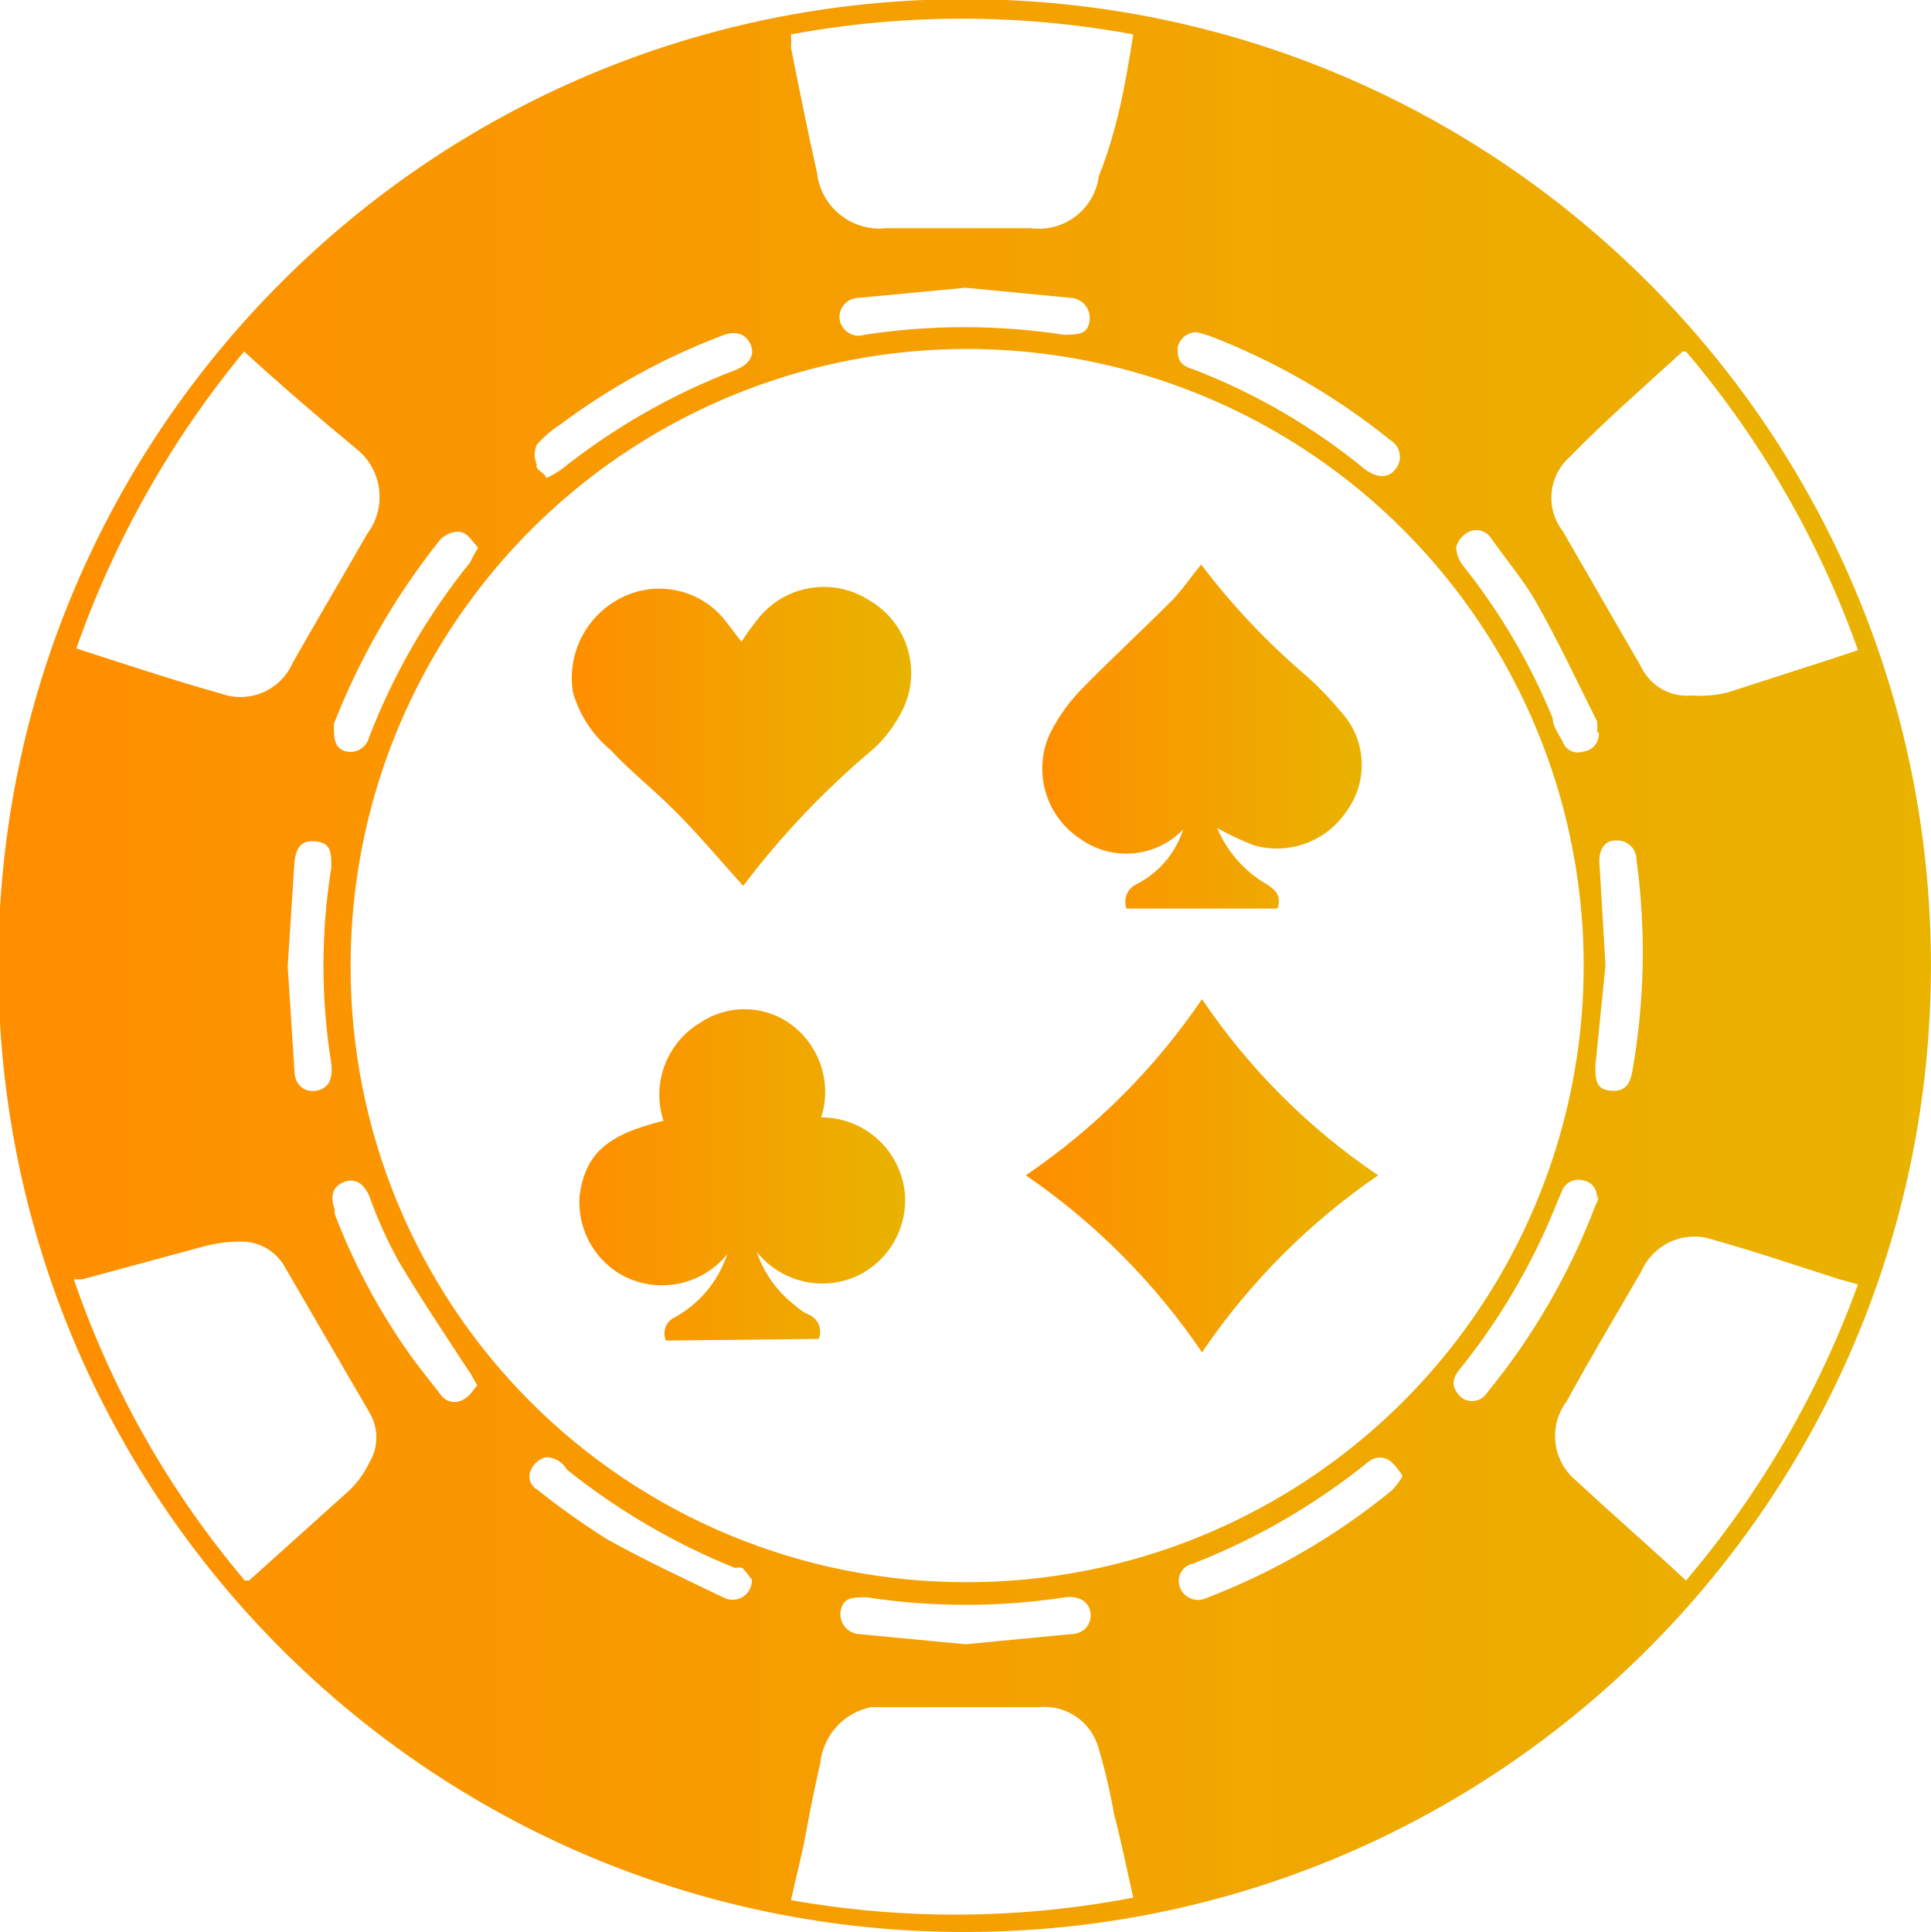
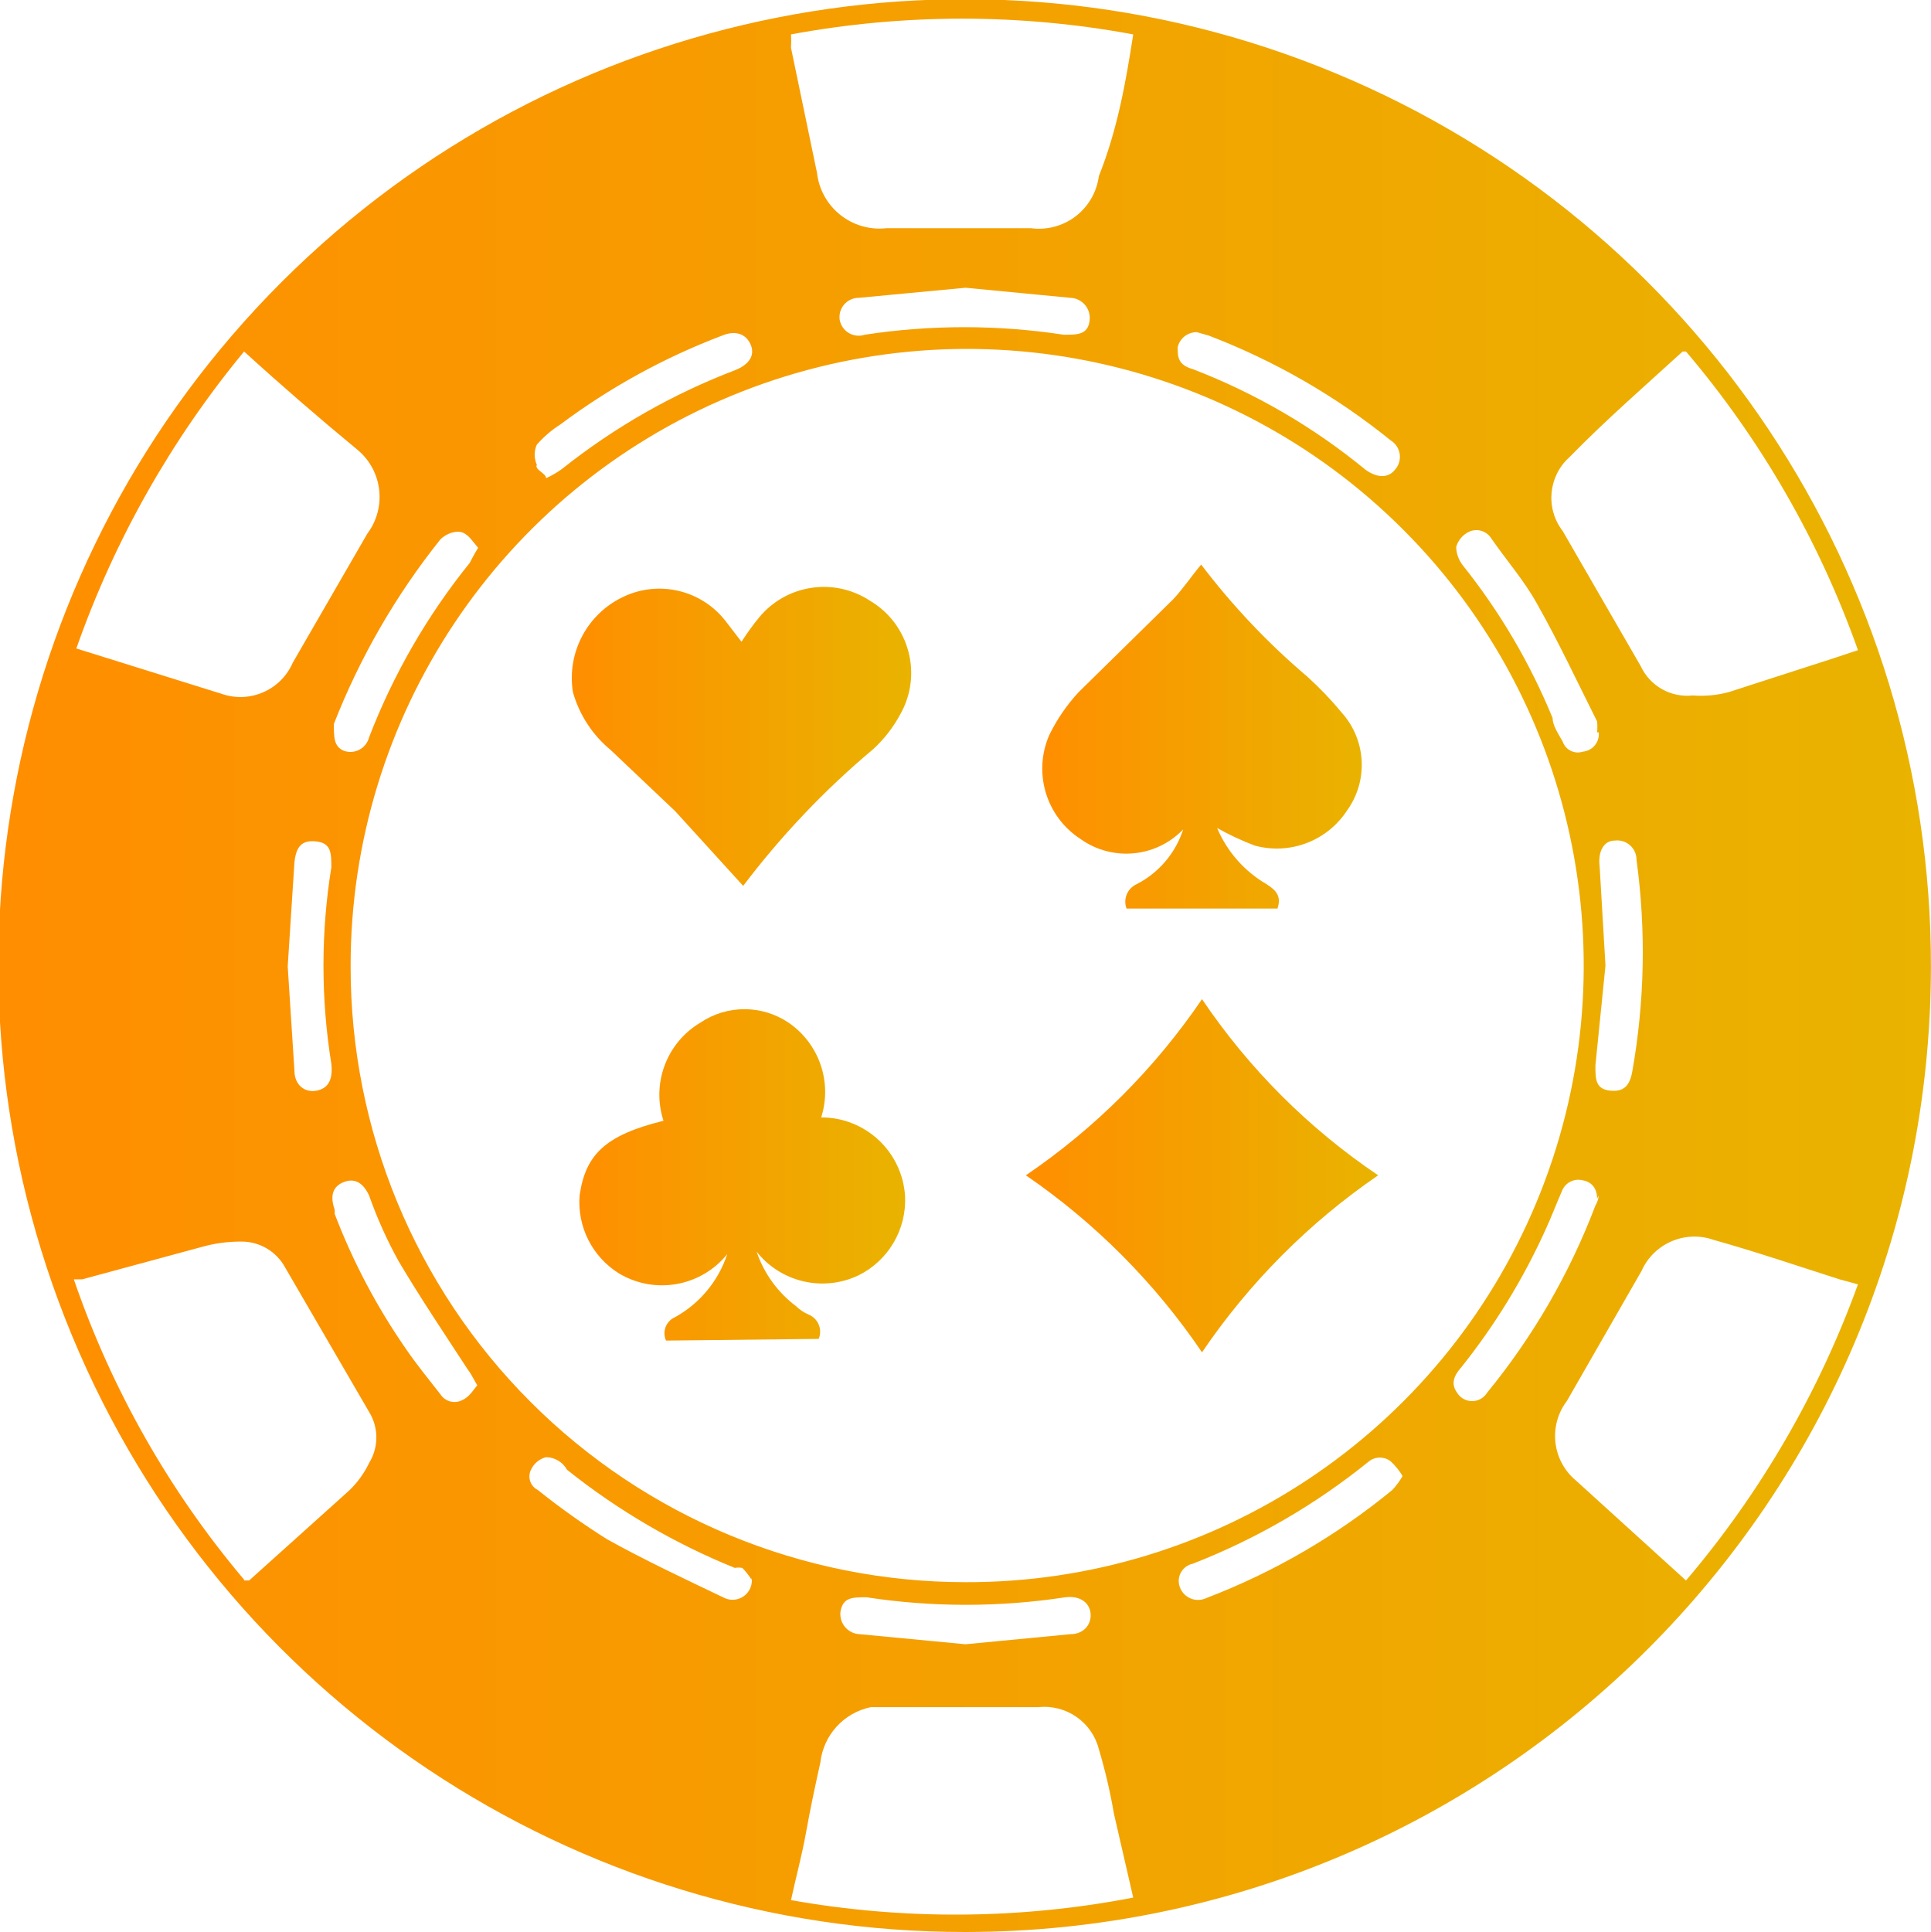
- <svg xmlns="http://www.w3.org/2000/svg" xmlns:xlink="http://www.w3.org/1999/xlink" id="Layer_1" data-name="Layer 1" viewBox="0 0 23.02 23.03">
+ <svg xmlns="http://www.w3.org/2000/svg" xmlns:xlink="http://www.w3.org/1999/xlink" viewBox="0 0 23.02 23.03">
  <defs>
-     <style>.cls-1{fill:url(#linear-gradient);}.cls-2{fill:url(#linear-gradient-2);}.cls-3{fill:url(#linear-gradient-3);}.cls-4{fill:url(#linear-gradient-4);}.cls-5{fill:url(#linear-gradient-5);}</style>
-     <linearGradient id="linear-gradient" x1="0.49" y1="12.26" x2="23.51" y2="12.26" gradientUnits="userSpaceOnUse">
+     <linearGradient id="A" x1=".49" y1="12.26" x2="23.51" y2="12.26" gradientUnits="userSpaceOnUse">
      <stop offset="0" stop-color="#ff8e00" />
      <stop offset="1" stop-color="#e9b300" />
    </linearGradient>
-     <linearGradient id="linear-gradient-2" x1="7.39" y1="14.75" x2="11.26" y2="14.75" xlink:href="#linear-gradient" />
-     <linearGradient id="linear-gradient-3" x1="12.87" y1="9.54" x2="16.76" y2="9.54" xlink:href="#linear-gradient" />
-     <linearGradient id="linear-gradient-4" x1="7.3" y1="9.53" x2="11.35" y2="9.53" xlink:href="#linear-gradient" />
-     <linearGradient id="linear-gradient-5" x1="12.72" y1="14.76" x2="16.92" y2="14.76" xlink:href="#linear-gradient" />
+     <linearGradient id="B" x1="7.39" y1="14.75" x2="11.26" y2="14.75" xlink:href="#A" />
+     <linearGradient id="C" x1="12.87" y1="9.54" x2="16.76" y2="9.54" xlink:href="#A" />
+     <linearGradient id="D" x1="7.3" y1="9.53" x2="11.35" y2="9.53" xlink:href="#A" />
+     <linearGradient id="E" x1="12.72" y1="14.76" x2="16.92" y2="14.76" xlink:href="#A" />
  </defs>
-   <path class="cls-1" d="M12,23.78a11.52,11.52,0,1,1,11.51-11.5A11.52,11.52,0,0,1,12,23.78Zm0-4.17a7.35,7.35,0,1,0-7.33-7.34A7.33,7.33,0,0,0,12,19.61Zm2,3.76c-.08-.36-.15-.7-.23-1a6.63,6.63,0,0,0-.18-.77.67.67,0,0,0-.72-.5h-2a.76.76,0,0,0-.6.66c-.06.27-.12.55-.17.83s-.12.53-.18.81A11.19,11.19,0,0,0,14,23.37ZM14,1.16a11.19,11.19,0,0,0-4.08,0,1.24,1.24,0,0,1,0,.16c.1.5.2,1,.31,1.49a.75.75,0,0,0,.83.66h1.72a.72.72,0,0,0,.81-.62C13.81,2.3,13.91,1.74,14,1.16Zm6.55,3.78c-.46.42-.92.82-1.35,1.26a.65.65,0,0,0-.08.88l.93,1.61a.61.61,0,0,0,.62.35A1.28,1.28,0,0,0,21.1,9l1.27-.41.27-.09A11.37,11.37,0,0,0,20.59,4.94ZM3.4,4.94a11.59,11.59,0,0,0-2,3.54c.59.19,1.16.38,1.73.54a.68.68,0,0,0,.85-.37c.29-.51.58-1,.89-1.54a.73.73,0,0,0-.12-1C4.29,5.73,3.85,5.35,3.4,4.94ZM20.59,19.59a11.49,11.49,0,0,0,2.05-3.53L22.42,16c-.5-.16-1-.33-1.5-.47a.69.69,0,0,0-.86.37c-.3.52-.59,1-.89,1.55a.69.69,0,0,0,.11.95C19.7,18.79,20.15,19.18,20.59,19.59Zm-17.19,0,.06,0,1.19-1.07a1.12,1.12,0,0,0,.24-.33.58.58,0,0,0,0-.61l-1-1.72a.59.59,0,0,0-.53-.31,1.68,1.68,0,0,0-.45.06L1.47,16l-.1,0A11.16,11.16,0,0,0,3.4,19.58ZM7,6.45a1.06,1.06,0,0,0,.19-.11A7.76,7.76,0,0,1,9.26,5.16c.17-.07.23-.18.18-.3s-.17-.18-.34-.11A7.89,7.89,0,0,0,7.17,5.81a1.31,1.31,0,0,0-.28.24.29.29,0,0,0,0,.24C6.86,6.35,7,6.39,7,6.45Zm7.76-1.74a.23.23,0,0,0-.23.18c0,.11,0,.21.18.26a7.46,7.46,0,0,1,2.06,1.2c.14.1.27.1.35,0A.23.23,0,0,0,17.07,6,8,8,0,0,0,14.9,4.75Zm4.77,4.77a.65.65,0,0,0,0-.13c-.24-.48-.46-.95-.72-1.41-.15-.27-.36-.51-.54-.77A.21.21,0,0,0,18,7.09a.29.29,0,0,0-.15.18.37.37,0,0,0,.08.22A7.45,7.45,0,0,1,19,9.31c0,.09.07.19.12.28a.19.19,0,0,0,.24.12A.21.21,0,0,0,19.55,9.48Zm0,5.56c0-.12-.06-.2-.17-.22a.21.21,0,0,0-.25.13c-.07.16-.13.32-.2.47a7.75,7.75,0,0,1-1,1.63c-.08.09-.13.19-.05.3a.21.21,0,0,0,.36,0,8,8,0,0,0,1.29-2.23A.29.29,0,0,0,19.55,15ZM6.19,7.28c-.06-.07-.11-.15-.18-.18s-.19,0-.27.08a8.47,8.47,0,0,0-1.27,2.2c0,.16,0,.27.12.32a.23.23,0,0,0,.3-.16,7.72,7.72,0,0,1,1.2-2.08S6.14,7.36,6.19,7.28Zm0,10c-.05-.08-.08-.15-.12-.2-.28-.43-.57-.86-.83-1.3A5.23,5.23,0,0,1,4.89,15c-.07-.15-.17-.21-.3-.16s-.17.16-.11.33l0,.05a7.51,7.51,0,0,0,.85,1.61c.13.19.27.36.41.54a.2.2,0,0,0,.26.07C6.09,17.4,6.13,17.32,6.19,17.25Zm3.26,2.3a.92.92,0,0,0-.11-.14.25.25,0,0,0-.09,0,8.06,8.06,0,0,1-2-1.17A.29.29,0,0,0,7,18.12a.27.27,0,0,0-.18.15.18.18,0,0,0,.08.24,9,9,0,0,0,.83.59c.45.25.92.47,1.38.69A.23.23,0,0,0,9.45,19.55Zm7.77-1.22a.79.79,0,0,0-.15-.19.21.21,0,0,0-.26,0,7.9,7.9,0,0,1-2.1,1.22.21.21,0,0,0-.15.29.23.23,0,0,0,.31.12,8,8,0,0,0,2.22-1.29A.93.93,0,0,0,17.22,18.33ZM3.92,12.27,4,13.51c0,.18.13.27.27.24s.19-.14.17-.32a7.35,7.35,0,0,1,0-2.34c0-.17,0-.29-.18-.31s-.24.07-.26.25ZM12,4.18l-1.27.12a.23.23,0,0,0-.23.26.23.23,0,0,0,.3.18,7.85,7.85,0,0,1,2.37,0c.17,0,.29,0,.31-.17a.24.24,0,0,0-.23-.27Zm7.63,8.08-.12,1.19c0,.16,0,.28.17.3s.24-.06.27-.23A8.13,8.13,0,0,0,20,11a.23.23,0,0,0-.26-.23c-.13,0-.2.13-.18.3ZM12,20.35l1.25-.12c.17,0,.26-.13.24-.26s-.14-.2-.3-.18a7.85,7.85,0,0,1-2.37,0c-.17,0-.28,0-.31.17a.24.24,0,0,0,.23.27Z" transform="translate(-0.49 -0.75)" />
-   <path class="cls-2" d="M8.43,16.73a.21.21,0,0,1,.11-.28,1.34,1.34,0,0,0,.62-.75,1,1,0,0,1-1.29.23A1,1,0,0,1,7.4,15c.07-.49.31-.72,1-.89a1,1,0,0,1,.44-1.17.94.94,0,0,1,1.05,0,1,1,0,0,1,.39,1.13,1,1,0,0,1,1,.94,1,1,0,0,1-.55.94,1,1,0,0,1-1.22-.28,1.36,1.36,0,0,0,.47.65.49.49,0,0,0,.15.1.22.22,0,0,1,.12.29Z" transform="translate(-0.49 -0.75)" />
-   <path class="cls-3" d="M15,10.62a1.41,1.41,0,0,0,.59.67c.11.07.18.14.13.29h-1.8a.23.23,0,0,1,.12-.29,1.12,1.12,0,0,0,.58-.74l0,.06a.94.94,0,0,1-1.25.14A1,1,0,0,1,13,9.51,2.12,2.12,0,0,1,13.35,9c.37-.38.76-.74,1.13-1.11.12-.13.22-.28.33-.41l0,0a8.47,8.47,0,0,0,1.27,1.34,4.12,4.12,0,0,1,.41.43.93.93,0,0,1,.06,1.16,1,1,0,0,1-1.1.42A3.29,3.29,0,0,1,15,10.62Z" transform="translate(-0.49 -0.75)" />
-   <path class="cls-4" d="M9.33,8.4a3.06,3.06,0,0,1,.21-.29,1,1,0,0,1,1.32-.2,1,1,0,0,1,.36,1.36,1.57,1.57,0,0,1-.32.41,10,10,0,0,0-1.55,1.63c-.28-.31-.53-.61-.81-.89S8,9.94,7.77,9.69A1.38,1.38,0,0,1,7.32,9a1.07,1.07,0,0,1,.61-1.14,1,1,0,0,1,1.2.28Z" transform="translate(-0.49 -0.75)" />
-   <path class="cls-5" d="M12.72,14.76a7.92,7.92,0,0,0,2.1-2.1,7.77,7.77,0,0,0,2.1,2.1,8,8,0,0,0-2.1,2.11A8,8,0,0,0,12.72,14.76Z" transform="translate(-0.49 -0.75)" />
+   <g transform="translate(-.49 -.75)">
+     <path d="M12 23.78A11.52 11.52 0 0 1 3.848 4.111 11.52 11.52 0 0 1 23.51 12.28c-.011 6.351-5.159 11.494-11.51 11.5zm0-4.17a7.35 7.35 0 0 0 5.221-12.544A7.35 7.35 0 0 0 4.67 12.27 7.33 7.33 0 0 0 12 19.61zm2 3.76l-.23-1a6.63 6.63 0 0 0-.18-.77.67.67 0 0 0-.72-.5h-2a.76.76 0 0 0-.6.66c-.06.27-.12.55-.17.83s-.12.53-.18.81a11.19 11.19 0 0 0 4.08-.03zm0-22.21a11.19 11.19 0 0 0-4.08 0 1.24 1.24 0 0 1 0 .16l.31 1.49a.75.75 0 0 0 .83.66h1.72a.72.72 0 0 0 .81-.62c.22-.55.32-1.11.41-1.69zm6.55 3.78c-.46.42-.92.82-1.35 1.26a.65.65 0 0 0-.08.88l.93 1.61a.61.61 0 0 0 .62.35A1.28 1.28 0 0 0 21.1 9l1.27-.41.27-.09a11.37 11.37 0 0 0-2.05-3.56zm-17.15 0a11.59 11.59 0 0 0-2 3.54l1.73.54a.68.68 0 0 0 .85-.37l.89-1.54a.73.73 0 0 0-.12-1A36.41 36.41 0 0 1 3.4 4.94zm17.19 14.65a11.49 11.49 0 0 0 2.05-3.53l-.22-.06c-.5-.16-1-.33-1.5-.47a.69.69 0 0 0-.86.37l-.89 1.55a.69.69 0 0 0 .11.95l1.31 1.19zm-17.19 0h.06l1.19-1.07a1.12 1.12 0 0 0 .24-.33.58.58 0 0 0 0-.61l-1-1.72a.59.59 0 0 0-.53-.31 1.68 1.68 0 0 0-.45.06L1.47 16h-.1a11.16 11.16 0 0 0 2.03 3.58zM7 6.45a1.06 1.06 0 0 0 .19-.11 7.76 7.76 0 0 1 2.07-1.18c.17-.07.23-.18.18-.3s-.17-.18-.34-.11a7.89 7.89 0 0 0-1.93 1.06 1.31 1.31 0 0 0-.28.24.29.29 0 0 0 0 .24c-.03.06.11.1.11.16zm7.76-1.74a.23.23 0 0 0-.23.18c0 .11 0 .21.18.26a7.46 7.46 0 0 1 2.06 1.2c.14.1.27.1.35 0a.23.23 0 0 0-.05-.35 8 8 0 0 0-2.17-1.25zm4.77 4.77a.65.65 0 0 0 0-.13c-.24-.48-.46-.95-.72-1.41-.15-.27-.36-.51-.54-.77a.21.21 0 0 0-.27-.08.29.29 0 0 0-.15.18.37.37 0 0 0 .08.22A7.45 7.45 0 0 1 19 9.31c0 .09.07.19.12.28a.19.19 0 0 0 .24.12.21.21 0 0 0 .19-.23zm0 5.56c0-.12-.06-.2-.17-.22a.21.21 0 0 0-.25.13c-.07.16-.13.32-.2.47a7.75 7.75 0 0 1-1 1.63c-.08.09-.13.19-.05.3a.21.21 0 0 0 .36 0 8 8 0 0 0 1.29-2.23.29.29 0 0 0 .04-.12zM6.19 7.28c-.06-.07-.11-.15-.18-.18s-.19 0-.27.08a8.47 8.47 0 0 0-1.27 2.2c0 .16 0 .27.12.32a.23.23 0 0 0 .3-.16 7.72 7.72 0 0 1 1.2-2.08c0 0 .05-.1.1-.18zm0 10c-.05-.08-.08-.15-.12-.2-.28-.43-.57-.86-.83-1.3a5.23 5.23 0 0 1-.35-.78c-.07-.15-.17-.21-.3-.16s-.17.16-.11.33v.05a7.51 7.51 0 0 0 .85 1.61c.13.19.27.36.41.54a.2.2 0 0 0 .26.07c.09-.04.13-.12.19-.19zm3.26 2.3a.92.92 0 0 0-.11-.14.25.25 0 0 0-.09 0 8.06 8.06 0 0 1-2-1.17.29.29 0 0 0-.25-.15.27.27 0 0 0-.18.15.18.18 0 0 0 .08.24 9 9 0 0 0 .83.59c.45.25.92.47 1.38.69a.23.23 0 0 0 .34-.24zm7.77-1.22a.79.79 0 0 0-.15-.19.21.21 0 0 0-.26 0 7.9 7.9 0 0 1-2.1 1.22.21.21 0 0 0-.15.29.23.23 0 0 0 .31.12 8 8 0 0 0 2.22-1.29.93.93 0 0 0 .13-.18zm-13.3-6.09L4 13.51c0 .18.13.27.27.24s.19-.14.17-.32a7.35 7.35 0 0 1 0-2.34c0-.17 0-.29-.18-.31s-.24.07-.26.25zM12 4.18l-1.27.12a.23.23 0 0 0-.23.26.23.23 0 0 0 .3.18 7.85 7.85 0 0 1 2.37 0c.17 0 .29 0 .31-.17a.24.24 0 0 0-.23-.27zm7.63 8.08l-.12 1.19c0 .16 0 .28.17.3s.24-.06.27-.23A8.13 8.13 0 0 0 20 11a.23.23 0 0 0-.26-.23c-.13 0-.2.13-.18.3zM12 20.35l1.25-.12c.17 0 .26-.13.24-.26s-.14-.2-.3-.18a7.85 7.85 0 0 1-2.37 0c-.17 0-.28 0-.31.17a.24.24 0 0 0 .23.27z" fill="url(#A)" />
+     <path d="M8.43,16.73a.21.21,0,0,1,.11-.28,1.34,1.34,0,0,0,.62-.75,1,1,0,0,1-1.29.23A1,1,0,0,1,7.4,15c.07-.49.31-.72,1-.89a1,1,0,0,1,.44-1.17.94.94,0,0,1,1.05,0,1,1,0,0,1,.39,1.13,1,1,0,0,1,1,.94,1,1,0,0,1-.55.94,1,1,0,0,1-1.22-.28,1.36,1.36,0,0,0,.47.65.49.49,0,0,0,.15.1.22.22,0,0,1,.12.29Z" fill="url(#B)" />
+     <path d="M15 10.62a1.41 1.41 0 0 0 .59.67c.11.07.18.14.13.29h-1.8a.23.23 0 0 1 .12-.29 1.12 1.12 0 0 0 .58-.74v.06a.94.94 0 0 1-1.25.14A1 1 0 0 1 13 9.51a2.12 2.12 0 0 1 .35-.51l1.13-1.11c.12-.13.22-.28.33-.41h0a8.47 8.47 0 0 0 1.27 1.34 4.12 4.12 0 0 1 .41.43.93.93 0 0 1 .06 1.16 1 1 0 0 1-1.1.42 3.29 3.29 0 0 1-.45-.21z" fill="url(#C)" />
+     <path d="M9.33 8.4a3.06 3.06 0 0 1 .21-.29 1 1 0 0 1 1.32-.2 1 1 0 0 1 .36 1.36 1.57 1.57 0 0 1-.32.41 10 10 0 0 0-1.55 1.63l-.81-.89-.77-.73A1.38 1.38 0 0 1 7.32 9a1.07 1.07 0 0 1 .61-1.14 1 1 0 0 1 1.2.28z" fill="url(#D)" />
+     <path d="M12.72 14.76a7.92 7.92 0 0 0 2.1-2.1 7.77 7.77 0 0 0 2.1 2.1 8 8 0 0 0-2.1 2.11 8 8 0 0 0-2.1-2.11z" fill="url(#E)" />
+   </g>
</svg>
